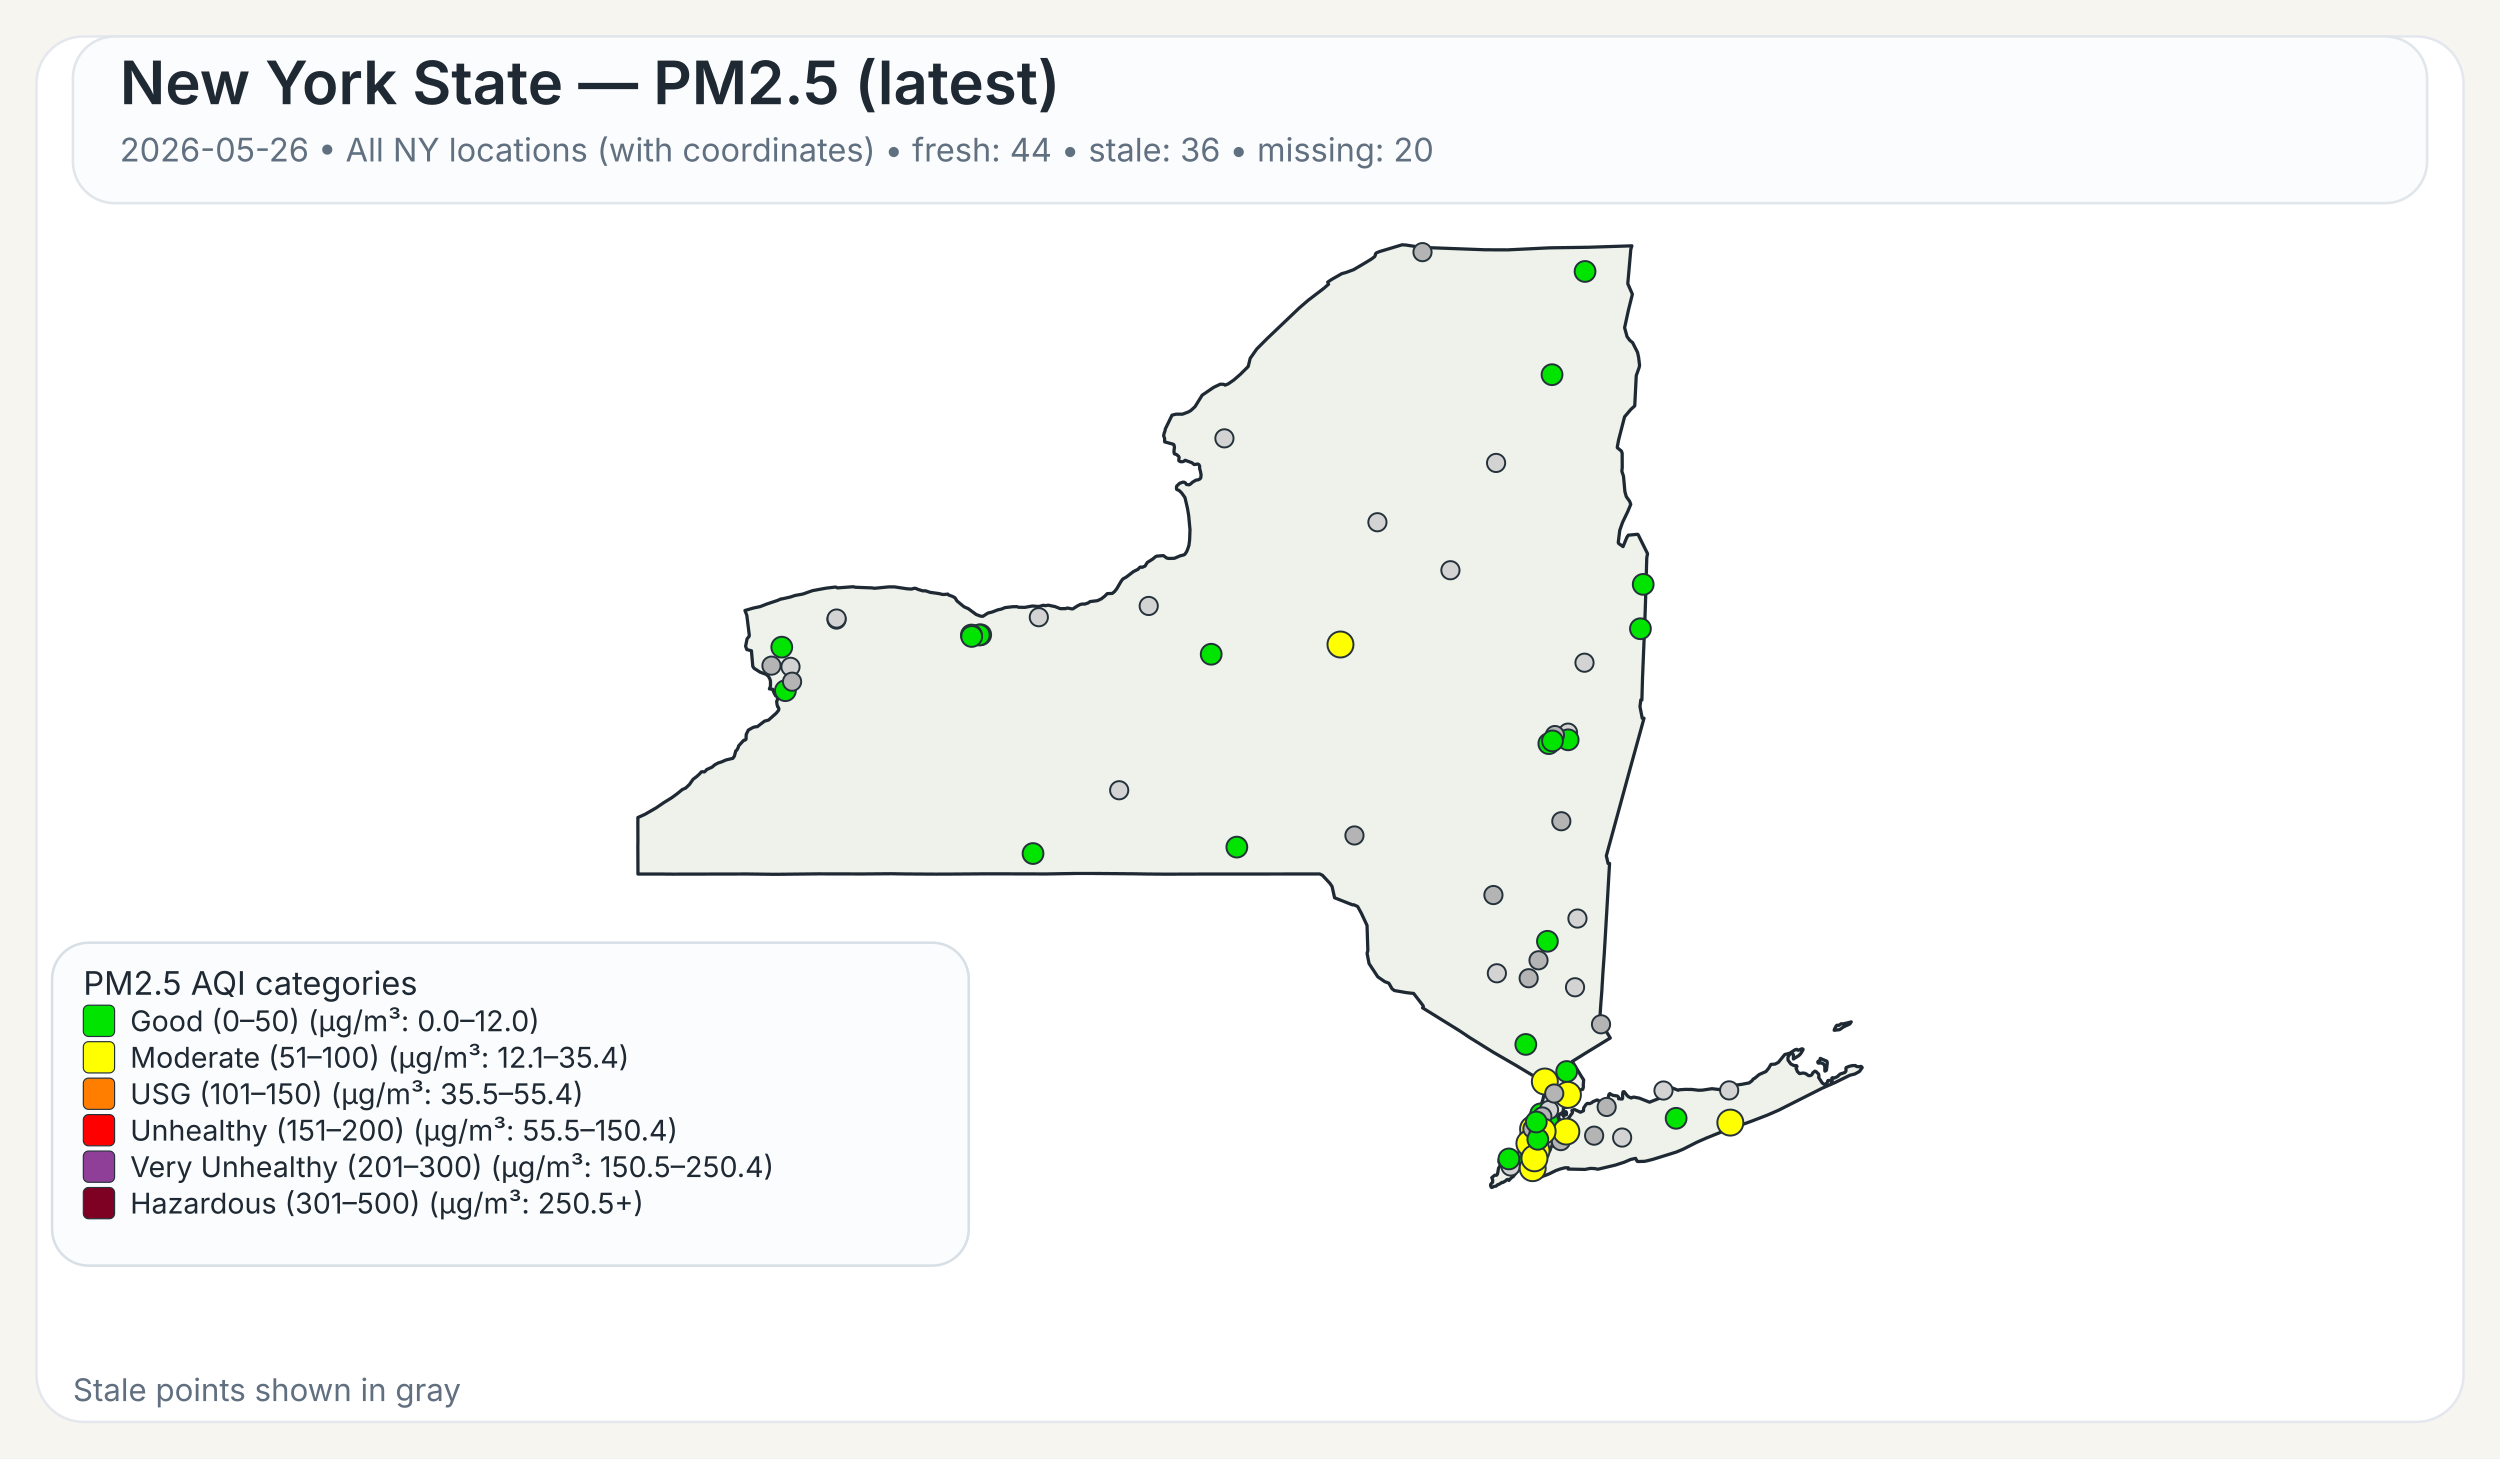
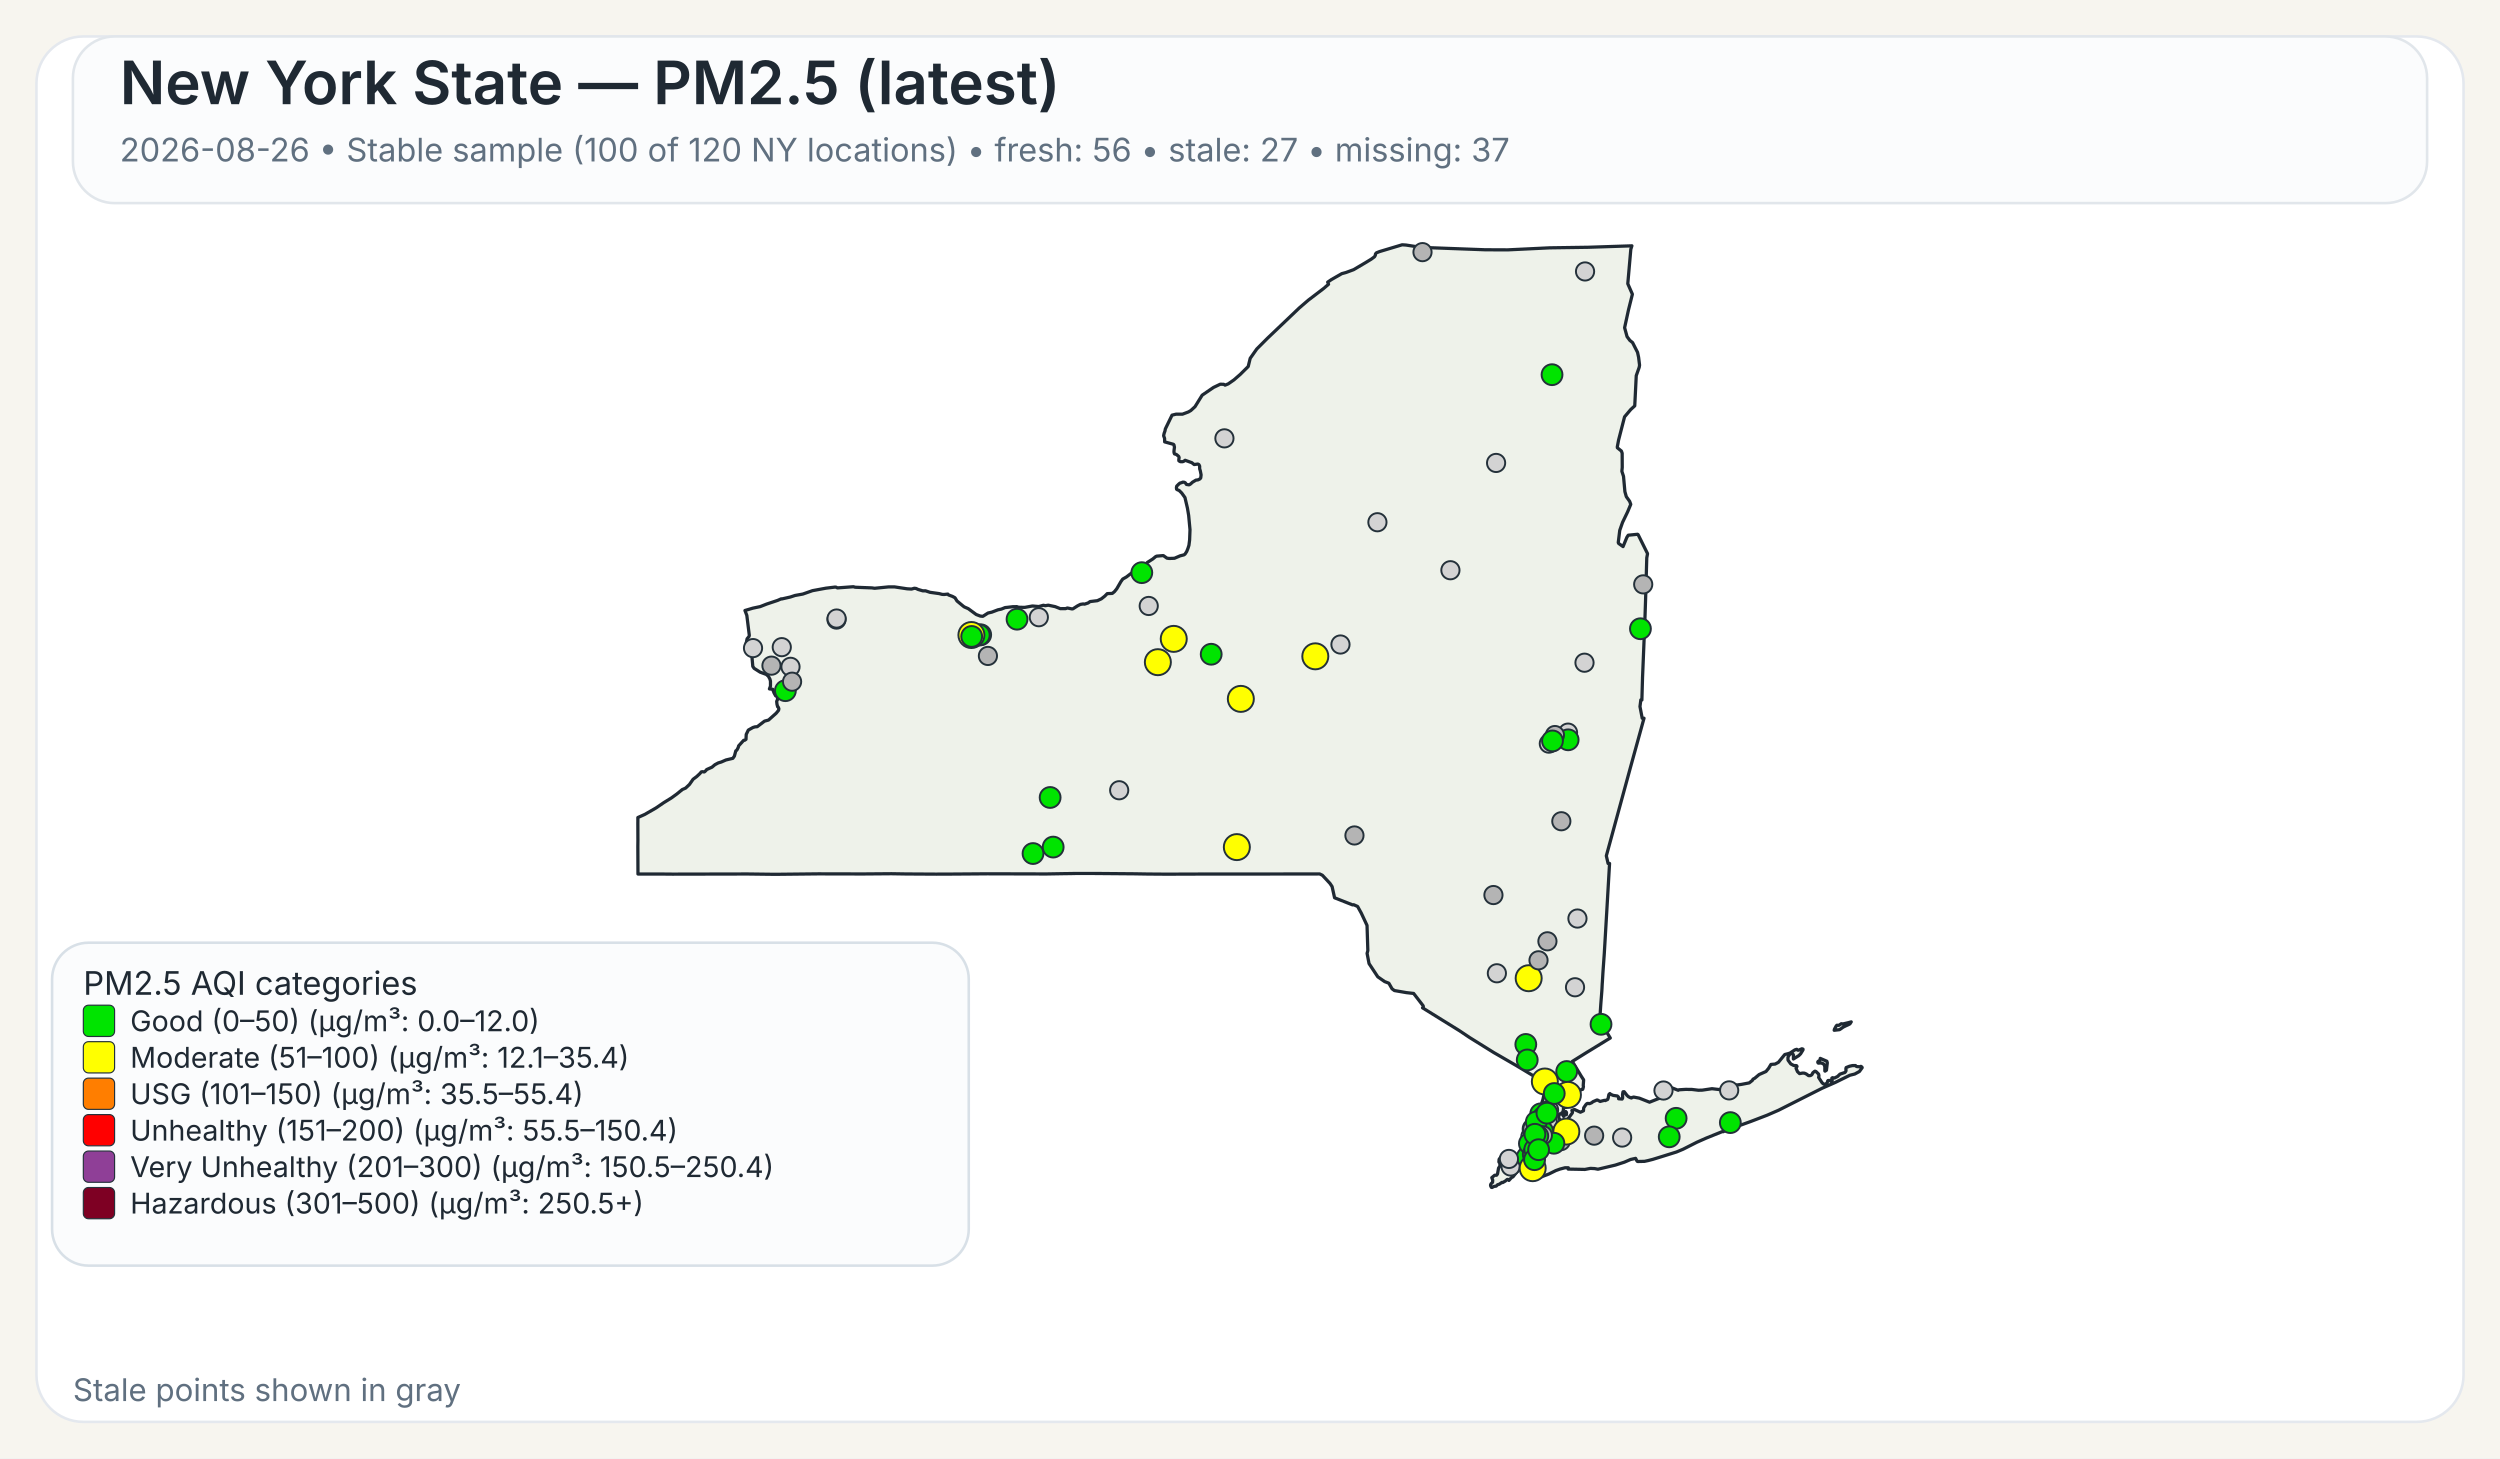
<svg xmlns="http://www.w3.org/2000/svg" width="960" height="560">
  <rect x="0" y="0" width="960" height="560" fill="#F7F5EF" />
  <rect x="14" y="14" width="932" height="532" rx="18" ry="18" fill="#FFFFFF" stroke="#E4E8EE" stroke-width="1" />
  <rect x="28" y="14" width="904" height="64" rx="16" ry="16" fill="#FBFCFD" stroke="#E1E6EB" stroke-width="1" />
  <text x="46" y="40" font-family="Public Sans, Inter, Aptos, Segoe UI, Arial, sans-serif" font-size="23" font-weight="600" fill="#1F2933">New York State — PM2.5 (latest)</text>
-   <text x="46" y="62" font-family="Public Sans, Inter, Aptos, Segoe UI, Arial, sans-serif" font-size="12.5" font-weight="400" fill="#607080">2026-05-26 • All NY locations (with coordinates) • fresh: 44 • stale: 36 • missing: 20</text>
+   <text x="46" y="62" font-family="Public Sans, Inter, Aptos, Segoe UI, Arial, sans-serif" font-size="12.5" font-weight="400" fill="#607080">2026-08-26 • Stable sample (100 of 120 NY locations) • fresh: 56 • stale: 27 • missing: 37</text>
  <path d="M601.06,426.90 L601.23,426.83 L601.48,427.07 L601.55,427.32 L601.50,428.06 L601.28,428.08 L601.08,427.81 L601.04,427.27 L601.06,426.90 Z" fill="#EEF2EA" stroke="#1F2933" stroke-width="1.25" stroke-linejoin="round" />
  <path d="M585.16,439.66 L585.21,439.61 L585.24,439.63 L585.33,439.75 L585.00,440.50 L584.94,440.59 L584.83,440.54 L584.77,440.43 L584.80,440.38 L585.16,439.66 Z" fill="#EEF2EA" stroke="#1F2933" stroke-width="1.25" stroke-linejoin="round" />
  <path d="M579.00,452.87 L578.74,452.93 L578.02,453.54 L577.00,454.12 L576.75,454.04 L575.70,454.75 L575.07,454.93 L574.52,455.48 L573.72,455.58 L572.92,456.00 L572.71,455.95 L572.45,455.50 L572.36,455.05 L572.56,454.57 L573.14,454.01 L573.21,453.18 L572.85,452.21 L573.97,451.28 L574.68,451.28 L575.04,450.81 L575.45,448.53 L575.88,447.92 L575.97,447.53 L575.92,446.38 L575.63,446.32 L575.58,446.12 L575.66,445.16 L576.32,444.30 L576.87,444.03 L577.23,444.07 L577.46,444.30 L578.49,444.56 L580.44,444.30 L582.44,443.79 L583.07,443.83 L583.44,444.38 L583.57,445.77 L584.00,446.72 L584.43,447.38 L584.07,448.20 L583.53,448.95 L582.19,450.36 L580.96,451.93 L580.89,451.88 L580.35,452.27 L579.42,453.28 L579.25,452.99 L579.00,452.87 Z" fill="#EEF2EA" stroke="#1F2933" stroke-width="1.25" stroke-linejoin="round" />
  <path d="M698.65,407.28 L698.89,406.98 L698.98,406.42 L701.51,407.51 L701.69,408.12 L701.35,410.97 L700.83,411.31 L700.74,411.25 L700.74,409.57 L700.38,408.71 L700.19,408.52 L699.35,408.18 L698.24,408.24 L698.08,408.08 L698.02,407.81 L698.15,407.57 L698.65,407.28 Z" fill="#EEF2EA" stroke="#1F2933" stroke-width="1.25" stroke-linejoin="round" />
  <path d="M709.87,392.68 L710.87,392.40 L710.37,393.17 L709.71,393.51 L708.74,393.94 L707.77,394.42 L706.83,395.10 L706.37,395.39 L704.33,395.63 L704.44,395.18 L704.77,394.57 L705.12,393.94 L705.39,393.69 L706.11,393.74 L707.05,393.11 L707.70,393.19 L709.32,392.81 L709.87,392.68 Z" fill="#EEF2EA" stroke="#1F2933" stroke-width="1.25" stroke-linejoin="round" />
  <path d="M601.43,424.75 L601.44,424.82 L601.44,424.87 L601.44,424.97 L601.48,425.16 L601.44,425.24 L601.21,425.31 L600.95,425.08 L600.95,424.92 L601.10,424.88 L601.13,424.65 L601.23,424.58 L601.37,424.64 L601.42,424.70 L601.43,424.75 Z" fill="#EEF2EA" stroke="#1F2933" stroke-width="1.25" stroke-linejoin="round" />
  <path d="M623.05,163.10 L621.53,169.00 L621.04,171.61 L621.07,171.95 L622.62,173.20 L622.91,174.06 L622.94,179.46 L622.80,180.98 L623.43,182.92 L623.96,188.79 L624.50,190.70 L624.50,190.71 L625.79,192.51 L626.21,193.67 L625.60,195.12 L625.01,196.54 L623.06,200.59 L622.75,201.47 L621.98,203.67 L621.41,208.34 L621.56,208.68 L623.25,209.89 L624.72,206.33 L625.25,205.52 L628.84,205.16 L629.06,205.34 L632.45,212.18 L632.66,212.61 L632.36,214.21 L632.03,225.74 L632.03,225.80 L632.02,226.34 L632.00,227.05 L631.90,230.25 L631.64,238.09 L631.03,253.00 L630.74,259.97 L630.73,260.06 L630.73,260.23 L630.48,268.80 L630.08,268.74 L629.75,271.32 L630.61,275.80 L631.30,275.80 L628.80,284.88 L626.09,294.70 L622.63,307.38 L616.83,328.64 L617.50,331.57 L618.07,331.57 L617.02,349.62 L617.02,349.66 L616.71,354.88 L616.28,362.25 L616.04,366.27 L615.53,373.42 L615.30,377.22 L615.29,377.28 L615.29,377.35 L615.28,377.44 L615.28,377.49 L615.27,377.53 L615.19,379.03 L615.19,379.14 L615.18,379.18 L615.18,379.35 L615.17,379.49 L615.12,380.31 L615.09,380.73 L615.08,380.89 L614.72,385.46 L614.66,386.30 L614.29,391.98 L618.35,398.60 L616.75,399.56 L616.45,399.75 L610.52,403.39 L609.46,404.03 L609.01,404.31 L603.77,407.58 L605.77,410.89 L606.19,411.58 L606.62,412.29 L607.18,413.23 L608.08,414.62 L608.12,414.70 L607.96,416.83 L608.04,417.28 L607.81,418.17 L607.68,418.35 L607.54,418.27 L606.73,418.62 L606.42,419.73 L606.23,420.03 L605.55,420.48 L604.13,421.08 L603.54,421.65 L602.05,422.64 L600.59,424.82 L600.46,425.17 L600.38,425.37 L600.34,426.13 L600.15,426.98 L600.19,427.32 L600.39,427.51 L600.54,427.87 L600.54,428.09 L600.53,428.27 L600.60,428.55 L600.51,428.65 L600.44,428.71 L600.35,428.62 L600.18,428.29 L600.01,427.93 L600.10,427.54 L599.94,427.19 L599.85,427.21 L599.64,427.48 L599.51,427.81 L599.07,427.70 L598.72,427.92 L598.55,428.85 L598.57,429.17 L598.77,429.63 L599.21,430.17 L599.64,430.41 L600.31,431.59 L600.59,432.07 L600.90,432.04 L601.36,431.60 L601.36,431.60 L602.21,429.98 L602.19,429.51 L603.74,427.42 L603.84,427.11 L603.60,426.42 L603.67,426.33 L604.61,426.05 L606.88,427.09 L607.17,426.96 L608.05,426.54 L608.14,425.40 L608.93,424.24 L609.36,423.80 L609.77,423.70 L610.33,423.82 L611.26,423.43 L611.66,423.07 L613.16,422.42 L613.38,422.39 L614.46,422.95 L616.17,422.51 L616.43,422.62 L617.32,422.20 L617.49,421.82 L617.52,421.77 L617.81,420.28 L618.19,419.93 L618.22,419.96 L618.50,420.18 L618.60,420.26 L618.84,420.36 L619.48,420.63 L619.66,420.66 L619.90,420.69 L620.59,420.79 L621.03,420.85 L621.08,420.86 L621.49,421.26 L621.50,421.39 L621.55,421.93 L622.90,422.03 L623.09,421.64 L623.06,420.27 L623.21,419.33 L623.28,419.23 L623.69,419.22 L624.78,420.64 L625.29,421.11 L626.07,421.51 L626.50,421.62 L626.59,421.46 L627.35,421.28 L629.51,421.69 L629.51,421.69 L633.42,423.24 L638.19,421.34 L638.36,420.84 L638.45,419.18 L638.68,418.35 L640.49,417.89 L642.20,417.80 L644.45,418.67 L644.65,418.48 L647.29,418.32 L649.72,418.35 L652.18,418.65 L653.70,418.61 L657.40,418.06 L660.48,418.42 L661.32,417.62 L664.03,416.80 L665.53,416.46 L666.97,416.64 L668.73,416.40 L671.71,415.83 L672.90,414.88 L673.16,414.40 L673.82,414.05 L675.50,412.63 L678.13,411.46 L679.12,410.27 L680.04,408.74 L681.66,408.60 L682.91,407.93 L685.34,404.94 L686.69,404.59 L687.35,404.38 L689.21,403.16 L689.94,402.93 L690.28,403.23 L690.57,403.30 L691.93,402.73 L692.35,402.87 L692.38,403.11 L691.44,404.66 L690.75,405.35 L688.66,406.65 L688.68,405.06 L688.30,404.60 L687.92,404.54 L687.60,404.66 L687.09,405.06 L686.58,406.01 L686.59,407.08 L687.65,408.54 L688.81,409.15 L689.85,409.20 L690.06,409.50 L689.68,410.21 L690.24,411.51 L691.03,412.27 L692.17,412.06 L692.88,412.09 L693.59,412.39 L694.51,413.06 L695.19,413.03 L695.62,412.79 L695.84,412.56 L696.12,411.95 L696.83,411.38 L696.98,411.33 L697.37,411.49 L698.35,412.46 L698.48,413.14 L698.35,413.73 L699.60,415.66 L700.04,416.12 L700.44,416.32 L700.84,416.33 L701.58,415.93 L701.76,415.37 L701.81,415.13 L701.99,414.91 L702.86,414.89 L703.07,415.26 L703.12,415.25 L703.24,415.22 L703.45,415.13 L703.57,414.86 L703.45,414.38 L703.43,414.00 L703.70,413.83 L704.39,413.98 L705.62,413.37 L706.56,412.46 L708.48,411.82 L708.83,411.29 L708.88,410.85 L708.80,410.51 L708.92,409.94 L710.19,409.44 L711.31,409.19 L712.51,409.17 L712.73,409.44 L713.09,409.58 L714.27,409.63 L714.58,409.48 L714.99,409.75 L715.07,409.99 L714.02,411.45 L712.24,412.42 L710.34,412.90 L704.77,415.65 L699.71,417.88 L682.98,426.32 L678.57,428.24 L672.42,430.60 L662.20,434.30 L661.73,434.58 L661.49,434.51 L660.84,434.74 L655.19,437.03 L651.62,438.61 L646.31,441.30 L643.78,442.36 L638.41,444.04 L634.66,445.20 L632.83,445.67 L631.47,445.96 L631.32,445.96 L628.83,446.02 L628.63,445.87 L628.07,444.81 L626.15,445.24 L623.74,446.28 L621.85,446.89 L620.27,447.40 L613.61,448.98 L612.34,448.74 L610.73,448.66 L608.60,449.06 L605.36,448.99 L602.17,448.93 L602.19,448.77 L602.25,448.43 L600.97,448.42 L599.39,448.83 L599.07,448.91 L597.43,449.50 L594.79,450.81 L591.48,452.07 L591.48,451.26 L591.59,450.86 L591.41,450.49 L591.24,450.39 L590.88,450.18 L590.56,449.81 L590.00,449.87 L588.10,450.05 L587.46,450.03 L587.05,449.85 L586.87,449.72 L586.81,449.43 L587.15,448.99 L587.21,448.90 L587.49,448.42 L587.39,448.02 L586.94,447.62 L585.63,447.32 L585.23,446.64 L585.06,445.69 L585.31,444.71 L585.45,444.41 L585.68,443.96 L586.50,442.95 L586.37,441.37 L586.22,441.17 L586.16,441.08 L586.11,440.71 L586.29,440.19 L586.49,440.03 L586.59,439.53 L586.42,439.11 L586.13,438.91 L586.77,435.14 L587.04,434.58 L587.53,433.54 L588.00,432.56 L588.37,431.79 L590.66,426.98 L591.27,425.68 L591.55,425.09 L591.55,425.09 L591.90,424.00 L592.36,422.57 L592.47,422.24 L593.89,415.87 L593.37,415.86 L592.83,415.54 L585.14,410.91 L585.14,410.91 L582.09,409.08 L581.83,408.93 L574.90,404.92 L573.64,404.20 L565.84,399.35 L564.27,398.37 L560.37,395.76 L546.26,387.01 L546.57,386.68 L546.49,386.22 L542.83,381.48 L542.63,381.46 L540.06,381.17 L535.45,380.37 L534.54,379.69 L533.32,377.55 L531.70,376.93 L529.06,375.09 L525.71,370.01 L525.14,367.03 L524.96,366.10 L525.25,365.02 L524.94,355.37 L522.72,350.61 L521.32,348.08 L519.78,347.40 L519.41,347.49 L512.48,344.75 L511.52,340.44 L510.72,339.24 L507.79,336.09 L506.74,335.59 L502.43,335.60 L502.18,335.60 L499.75,335.60 L499.39,335.61 L499.35,335.61 L469.83,335.63 L469.66,335.63 L462.36,335.64 L461.30,335.63 L460.85,335.63 L460.00,335.64 L448.21,335.68 L447.85,335.68 L441.17,335.63 L440.91,335.63 L435.49,335.54 L435.46,335.54 L420.14,335.41 L418.99,335.41 L413.90,335.41 L413.83,335.41 L413.52,335.41 L412.93,335.41 L412.60,335.42 L411.23,335.45 L411.22,335.45 L408.74,335.48 L408.73,335.48 L401.77,335.60 L379.14,335.54 L372.91,335.59 L364.59,335.65 L360.26,335.66 L359.71,335.67 L347.88,335.60 L347.87,335.60 L342.30,335.51 L337.43,335.55 L331.40,335.60 L314.24,335.56 L297.70,335.74 L295.08,335.71 L287.13,335.61 L286.61,335.61 L258.23,335.67 L257.47,335.66 L253.93,335.63 L253.07,335.62 L253.07,335.63 L244.98,335.62 L244.93,325.04 L244.95,323.48 L244.96,322.52 L244.95,321.67 L244.95,321.16 L244.95,320.84 L244.93,316.08 L244.94,315.42 L244.94,313.93 L247.57,312.75 L251.88,310.27 L254.93,308.19 L257.77,306.44 L259.87,304.92 L262.02,303.17 L263.28,302.62 L264.74,301.24 L266.14,299.24 L267.54,298.19 L268.72,297.09 L269.32,296.39 L269.90,296.33 L270.33,296.44 L270.54,296.38 L271.04,295.92 L271.36,295.51 L273.40,294.60 L274.52,293.65 L275.81,292.96 L276.98,292.61 L278.76,291.83 L281.41,291.20 L282.01,290.34 L282.12,289.92 L282.55,288.31 L282.75,288.22 L283.00,287.95 L283.49,287.01 L283.63,286.42 L285.57,284.28 L285.90,284.29 L286.46,283.91 L286.55,282.02 L287.35,280.35 L289.13,279.36 L289.89,279.12 L290.78,279.05 L293.57,276.92 L295.12,276.50 L298.07,273.86 L298.97,272.76 L299.09,272.13 L298.79,271.45 L298.62,271.42 L298.36,270.43 L298.24,269.33 L298.55,268.66 L298.61,268.16 L298.25,267.28 L297.85,267.20 L297.24,266.09 L296.70,264.68 L295.46,264.54 L295.86,263.47 L295.86,261.59 L295.66,260.80 L295.08,259.71 L294.94,259.59 L294.28,258.99 L291.89,258.11 L289.57,256.64 L289.07,255.88 L288.57,250.10 L288.55,249.89 L286.78,249.43 L286.31,248.17 L286.88,245.30 L287.63,244.40 L287.73,243.95 L286.78,236.32 L286.06,234.43 L289.07,233.54 L291.93,232.93 L294.37,231.97 L298.62,230.55 L299.99,229.95 L300.12,230.02 L303.47,229.26 L305.29,228.66 L308.28,228.12 L312.00,226.81 L317.17,225.86 L320.65,225.44 L321.03,225.47 L321.59,225.76 L322.04,225.72 L327.70,225.30 L328.39,225.50 L334.82,225.75 L335.83,225.90 L341.09,225.38 L343.51,225.37 L348.32,226.10 L349.98,226.20 L350.03,226.20 L351.12,225.89 L351.79,225.98 L352.52,226.34 L354.31,226.87 L355.38,226.87 L357.13,227.45 L360.63,227.94 L361.77,228.24 L362.50,228.28 L363.98,228.13 L364.17,228.44 L365.74,229.01 L366.72,229.54 L367.48,230.77 L369.92,232.79 L370.31,233.07 L371.82,233.73 L373.38,234.88 L374.86,235.97 L376.42,236.57 L377.42,236.67 L379.40,235.40 L380.84,235.07 L383.21,234.17 L384.54,233.89 L385.93,233.32 L386.27,233.28 L386.83,233.22 L388.90,232.98 L390.48,232.95 L391.11,233.18 L393.48,233.24 L396.46,232.70 L398.89,232.91 L400.66,232.42 L401.43,232.58 L402.53,232.39 L405.18,232.95 L407.17,233.73 L409.20,233.71 L409.87,233.47 L411.66,233.83 L412.03,233.77 L413.80,232.63 L414.88,232.08 L415.91,231.92 L416.48,231.99 L417.81,231.55 L418.60,231.00 L421.39,230.66 L422.92,229.95 L424.23,228.91 L425.18,227.95 L425.69,227.93 L427.12,227.87 L427.93,227.21 L428.83,226.10 L430.44,223.32 L431.14,222.35 L431.96,221.89 L432.55,221.55 L435.18,219.53 L437.03,218.59 L437.61,217.92 L437.98,217.72 L438.51,217.88 L439.70,217.38 L440.56,215.99 L442.64,214.67 L443.82,213.70 L444.23,213.55 L446.72,213.34 L448.11,214.33 L448.97,214.45 L450.99,214.38 L453.20,213.43 L454.63,213.07 L455.05,212.77 L455.69,211.79 L456.17,210.59 L456.55,209.40 L456.81,207.36 L456.96,203.41 L456.73,200.97 L456.44,197.89 L455.97,195.10 L455.02,191.05 L453.78,189.32 L452.78,188.33 L452.13,188.08 L451.81,187.86 L451.74,187.30 L451.84,186.69 L452.22,186.31 L452.64,185.89 L453.10,185.51 L453.80,185.32 L454.18,185.14 L454.70,185.18 L455.13,185.37 L455.61,186.03 L456.63,186.18 L457.19,185.84 L457.91,185.17 L459.24,184.37 L460.00,184.28 L460.73,183.93 L461.08,183.54 L461.22,182.35 L460.90,180.72 L460.70,180.14 L460.66,179.72 L460.67,178.99 L460.38,178.40 L459.97,178.19 L458.56,178.39 L457.66,177.67 L455.09,176.75 L454.57,177.13 L454.12,177.30 L453.65,177.30 L453.29,177.28 L452.94,177.12 L452.67,176.90 L452.67,176.38 L452.79,175.72 L452.62,175.27 L451.89,174.63 L451.54,174.45 L451.01,174.30 L450.87,173.94 L450.80,173.54 L450.84,172.88 L450.99,171.72 L450.78,170.78 L450.56,170.60 L447.23,169.68 L447.20,168.34 L446.83,167.32 L447.02,166.42 L447.35,165.48 L447.50,164.69 L450.06,159.42 L451.61,159.04 L454.05,159.05 L456.36,158.18 L457.28,157.64 L458.88,156.17 L461.63,151.75 L465.96,148.79 L468.59,147.53 L469.94,147.58 L470.43,147.90 L471.65,147.40 L473.83,145.88 L476.29,143.74 L476.97,143.06 L479.31,140.74 L480.08,137.59 L482.60,134.01 L486.70,129.90 L498.91,118.26 L502.36,115.29 L508.27,110.78 L510.16,109.15 L509.83,108.34 L511.28,107.35 L515.25,105.08 L516.86,104.64 L519.80,103.55 L524.26,100.92 L526.51,99.55 L527.81,98.60 L528.14,98.00 L528.16,97.54 L528.55,97.08 L529.76,96.60 L538.43,94.00 L539.92,94.10 L544.47,94.80 L545.84,95.00 L570.26,95.91 L578.85,95.95 L585.96,95.61 L595.04,95.17 L609.91,94.95 L626.65,94.40 L626.23,95.73 L625.68,102.02 L625.07,108.95 L626.84,112.98 L625.33,119.03 L623.85,125.84 L624.79,129.27 L625.53,130.26 L625.83,130.68 L626.91,131.56 L626.91,131.56 L628.81,135.29 L629.22,137.19 L629.59,140.21 L629.45,141.06 L628.32,144.25 L627.83,154.15 L627.74,155.85 L626.19,157.27 L623.83,160.07 L623.05,163.10 Z" fill="#EEF2EA" stroke="#1F2933" stroke-width="1.25" stroke-linejoin="round" />
  <circle cx="574.80" cy="373.74" r="3.50" fill="lightgray" stroke="#24313A" stroke-width="0.75" />
  <circle cx="296.24" cy="255.61" r="3.50" fill="rgb(180,180,180)" stroke="#24313A" stroke-width="0.75" />
  <circle cx="585.91" cy="401.06" r="4.00" fill="#00E400" stroke="#24313A" stroke-width="0.75" />
-   <circle cx="590.67" cy="430.08" r="4.00" fill="#00E400" stroke="#24313A" stroke-width="0.75" />
-   <circle cx="587.01" cy="375.64" r="3.50" fill="rgb(180,180,180)" stroke="#24313A" stroke-width="0.75" />
+   <circle cx="590.67" cy="430.08" r="3.50" fill="lightgray" stroke="#24313A" stroke-width="0.75" />
+   <circle cx="587.01" cy="375.64" r="5.00" fill="#FFFF00" stroke="#24313A" stroke-width="0.75" />
  <circle cx="580.07" cy="447.93" r="3.50" fill="lightgray" stroke="#24313A" stroke-width="0.75" />
  <circle cx="528.93" cy="200.54" r="3.50" fill="lightgray" stroke="#24313A" stroke-width="0.75" />
  <circle cx="622.90" cy="436.82" r="3.50" fill="lightgray" stroke="#24313A" stroke-width="0.75" />
  <circle cx="321.22" cy="237.92" r="3.50" fill="lightgray" stroke="#24313A" stroke-width="0.75" />
  <circle cx="556.96" cy="218.97" r="3.50" fill="lightgray" stroke="#24313A" stroke-width="0.75" />
  <circle cx="574.50" cy="177.77" r="3.50" fill="lightgray" stroke="#24313A" stroke-width="0.75" />
  <circle cx="429.77" cy="303.46" r="3.50" fill="lightgray" stroke="#24313A" stroke-width="0.75" />
-   <circle cx="514.74" cy="247.49" r="5.00" fill="#FFFF00" stroke="#24313A" stroke-width="0.75" />
+   <circle cx="514.74" cy="247.49" r="3.50" fill="lightgray" stroke="#24313A" stroke-width="0.75" />
  <circle cx="470.18" cy="168.33" r="3.50" fill="lightgray" stroke="#24313A" stroke-width="0.75" />
  <circle cx="376.59" cy="243.75" r="4.00" fill="#00E400" stroke="#24313A" stroke-width="0.75" />
  <circle cx="591.63" cy="427.72" r="4.00" fill="#00E400" stroke="#24313A" stroke-width="0.75" />
  <circle cx="593.40" cy="430.37" r="4.00" fill="#00E400" stroke="#24313A" stroke-width="0.75" />
-   <circle cx="593.93" cy="437.51" r="3.50" fill="rgb(180,180,180)" stroke="#24313A" stroke-width="0.75" />
+   <circle cx="593.93" cy="437.51" r="4.00" fill="#00E400" stroke="#24313A" stroke-width="0.75" />
  <circle cx="602.12" cy="281.33" r="3.50" fill="lightgray" stroke="#24313A" stroke-width="0.75" />
  <circle cx="398.91" cy="237.01" r="3.50" fill="lightgray" stroke="#24313A" stroke-width="0.75" />
  <circle cx="598.03" cy="436.67" r="4.00" fill="#00E400" stroke="#24313A" stroke-width="0.75" />
  <circle cx="595.98" cy="143.88" r="4.00" fill="#00E400" stroke="#24313A" stroke-width="0.75" />
  <circle cx="601.61" cy="411.46" r="4.00" fill="#00E400" stroke="#24313A" stroke-width="0.75" />
  <circle cx="608.45" cy="254.48" r="3.50" fill="lightgray" stroke="#24313A" stroke-width="0.75" />
  <circle cx="604.81" cy="379.11" r="3.50" fill="lightgray" stroke="#24313A" stroke-width="0.75" />
  <circle cx="588.51" cy="437.27" r="3.50" fill="rgb(180,180,180)" stroke="#24313A" stroke-width="0.75" />
  <circle cx="465.10" cy="251.23" r="4.00" fill="#00E400" stroke="#24313A" stroke-width="0.75" />
  <circle cx="396.68" cy="327.76" r="4.00" fill="#00E400" stroke="#24313A" stroke-width="0.75" />
  <circle cx="643.63" cy="429.43" r="4.00" fill="#00E400" stroke="#24313A" stroke-width="0.75" />
  <circle cx="586.47" cy="444.33" r="4.00" fill="#00E400" stroke="#24313A" stroke-width="0.75" />
  <circle cx="303.55" cy="256.06" r="3.50" fill="lightgray" stroke="#24313A" stroke-width="0.75" />
  <circle cx="602.17" cy="284.09" r="4.00" fill="#00E400" stroke="#24313A" stroke-width="0.75" />
  <circle cx="301.59" cy="265.22" r="4.00" fill="#00E400" stroke="#24313A" stroke-width="0.75" />
  <circle cx="321.26" cy="237.52" r="3.50" fill="lightgray" stroke="#24313A" stroke-width="0.75" />
  <circle cx="612.15" cy="436.09" r="3.50" fill="rgb(180,180,180)" stroke="#24313A" stroke-width="0.75" />
  <circle cx="587.88" cy="438.53" r="3.50" fill="rgb(180,180,180)" stroke="#24313A" stroke-width="0.75" />
-   <circle cx="591.83" cy="440.12" r="4.00" fill="#00E400" stroke="#24313A" stroke-width="0.75" />
-   <circle cx="594.32" cy="430.48" r="4.00" fill="#00E400" stroke="#24313A" stroke-width="0.75" />
+   <circle cx="591.83" cy="440.12" r="3.50" fill="lightgray" stroke="#24313A" stroke-width="0.75" />
+   <circle cx="594.32" cy="430.48" r="3.50" fill="lightgray" stroke="#24313A" stroke-width="0.75" />
  <circle cx="594.83" cy="426.21" r="3.50" fill="lightgray" stroke="#24313A" stroke-width="0.75" />
  <circle cx="605.74" cy="352.72" r="3.50" fill="lightgray" stroke="#24313A" stroke-width="0.75" />
  <circle cx="664.00" cy="418.71" r="3.50" fill="lightgray" stroke="#24313A" stroke-width="0.75" />
  <circle cx="546.24" cy="96.82" r="3.50" fill="rgb(180,180,180)" stroke="#24313A" stroke-width="0.75" />
  <circle cx="638.78" cy="418.76" r="3.50" fill="lightgray" stroke="#24313A" stroke-width="0.75" />
  <circle cx="304.16" cy="261.77" r="3.50" fill="rgb(180,180,180)" stroke="#24313A" stroke-width="0.75" />
  <circle cx="441.11" cy="232.69" r="3.50" fill="lightgray" stroke="#24313A" stroke-width="0.75" />
-   <circle cx="598.43" cy="436.52" r="3.50" fill="rgb(180,180,180)" stroke="#24313A" stroke-width="0.75" />
+   <circle cx="598.43" cy="436.52" r="4.00" fill="#00E400" stroke="#24313A" stroke-width="0.75" />
  <circle cx="376.03" cy="243.84" r="4.00" fill="#00E400" stroke="#24313A" stroke-width="0.75" />
  <circle cx="592.26" cy="428.72" r="3.50" fill="rgb(180,180,180)" stroke="#24313A" stroke-width="0.75" />
-   <circle cx="579.43" cy="445.03" r="4.00" fill="#00E400" stroke="#24313A" stroke-width="0.75" />
+   <circle cx="579.43" cy="445.03" r="3.50" fill="lightgray" stroke="#24313A" stroke-width="0.75" />
  <circle cx="602.08" cy="420.44" r="5.00" fill="#FFFF00" stroke="#24313A" stroke-width="0.75" />
  <circle cx="590.18" cy="441.64" r="3.50" fill="rgb(180,180,180)" stroke="#24313A" stroke-width="0.75" />
  <circle cx="520.11" cy="320.82" r="3.50" fill="rgb(180,180,180)" stroke="#24313A" stroke-width="0.75" />
  <circle cx="601.48" cy="434.51" r="3.50" fill="rgb(180,180,180)" stroke="#24313A" stroke-width="0.75" />
  <circle cx="598.28" cy="436.62" r="3.50" fill="rgb(180,180,180)" stroke="#24313A" stroke-width="0.75" />
  <circle cx="601.48" cy="434.52" r="3.50" fill="rgb(180,180,180)" stroke="#24313A" stroke-width="0.75" />
-   <circle cx="608.66" cy="104.24" r="4.00" fill="#00E400" stroke="#24313A" stroke-width="0.75" />
-   <circle cx="373.02" cy="243.85" r="4.00" fill="#00E400" stroke="#24313A" stroke-width="0.75" />
-   <circle cx="598.27" cy="436.67" r="3.50" fill="rgb(180,180,180)" stroke="#24313A" stroke-width="0.75" />
-   <circle cx="598.28" cy="436.62" r="3.50" fill="rgb(180,180,180)" stroke="#24313A" stroke-width="0.75" />
-   <circle cx="587.67" cy="436.46" r="4.00" fill="#00E400" stroke="#24313A" stroke-width="0.75" />
+   <circle cx="608.66" cy="104.24" r="3.50" fill="lightgray" stroke="#24313A" stroke-width="0.75" />
+   <circle cx="373.02" cy="243.85" r="5.00" fill="#FFFF00" stroke="#24313A" stroke-width="0.75" />
+   <circle cx="598.27" cy="436.67" r="3.50" fill="lightgray" stroke="#24313A" stroke-width="0.75" />
+   <circle cx="598.28" cy="436.62" r="3.50" fill="lightgray" stroke="#24313A" stroke-width="0.75" />
+   <circle cx="587.67" cy="436.46" r="3.50" fill="lightgray" stroke="#24313A" stroke-width="0.75" />
  <circle cx="590.79" cy="368.76" r="3.50" fill="rgb(180,180,180)" stroke="#24313A" stroke-width="0.75" />
  <circle cx="593.22" cy="415.30" r="5.00" fill="#FFFF00" stroke="#24313A" stroke-width="0.75" />
-   <circle cx="590.92" cy="439.03" r="3.50" fill="rgb(180,180,180)" stroke="#24313A" stroke-width="0.75" />
-   <circle cx="300.20" cy="248.51" r="4.00" fill="#00E400" stroke="#24313A" stroke-width="0.75" />
+   <circle cx="590.92" cy="439.03" r="4.00" fill="#00E400" stroke="#24313A" stroke-width="0.75" />
+   <circle cx="300.20" cy="248.51" r="3.50" fill="lightgray" stroke="#24313A" stroke-width="0.75" />
  <circle cx="588.55" cy="448.58" r="5.00" fill="#FFFF00" stroke="#24313A" stroke-width="0.75" />
-   <circle cx="592.77" cy="438.21" r="3.50" fill="rgb(180,180,180)" stroke="#24313A" stroke-width="0.75" />
+   <circle cx="592.77" cy="438.21" r="3.50" fill="lightgray" stroke="#24313A" stroke-width="0.75" />
  <circle cx="592.77" cy="438.23" r="3.50" fill="rgb(180,180,180)" stroke="#24313A" stroke-width="0.75" />
  <circle cx="592.78" cy="438.21" r="3.50" fill="rgb(180,180,180)" stroke="#24313A" stroke-width="0.75" />
  <circle cx="592.81" cy="438.17" r="3.50" fill="rgb(180,180,180)" stroke="#24313A" stroke-width="0.75" />
  <circle cx="592.70" cy="438.35" r="3.50" fill="rgb(180,180,180)" stroke="#24313A" stroke-width="0.75" />
-   <circle cx="592.76" cy="438.20" r="3.50" fill="rgb(180,180,180)" stroke="#24313A" stroke-width="0.75" />
-   <circle cx="592.66" cy="438.26" r="3.50" fill="rgb(180,180,180)" stroke="#24313A" stroke-width="0.75" />
+   <circle cx="592.76" cy="438.20" r="3.50" fill="lightgray" stroke="#24313A" stroke-width="0.75" />
+   <circle cx="592.66" cy="438.26" r="3.50" fill="lightgray" stroke="#24313A" stroke-width="0.75" />
  <circle cx="599.38" cy="438.19" r="3.50" fill="rgb(180,180,180)" stroke="#24313A" stroke-width="0.75" />
-   <circle cx="474.95" cy="325.29" r="4.00" fill="#00E400" stroke="#24313A" stroke-width="0.75" />
-   <circle cx="588.70" cy="433.55" r="5.00" fill="#FFFF00" stroke="#24313A" stroke-width="0.75" />
+   <circle cx="474.95" cy="325.29" r="5.00" fill="#FFFF00" stroke="#24313A" stroke-width="0.75" />
+   <circle cx="588.70" cy="433.55" r="4.00" fill="#00E400" stroke="#24313A" stroke-width="0.75" />
  <circle cx="601.48" cy="434.52" r="5.00" fill="#FFFF00" stroke="#24313A" stroke-width="0.75" />
  <circle cx="629.93" cy="241.44" r="4.00" fill="#00E400" stroke="#24313A" stroke-width="0.75" />
  <circle cx="599.55" cy="315.36" r="3.50" fill="rgb(180,180,180)" stroke="#24313A" stroke-width="0.75" />
-   <circle cx="588.57" cy="437.98" r="5.00" fill="#FFFF00" stroke="#24313A" stroke-width="0.75" />
+   <circle cx="588.57" cy="437.98" r="3.50" fill="lightgray" stroke="#24313A" stroke-width="0.75" />
  <circle cx="595.75" cy="285.13" r="3.50" fill="rgb(180,180,180)" stroke="#24313A" stroke-width="0.75" />
-   <circle cx="589.13" cy="443.87" r="5.00" fill="#FFFF00" stroke="#24313A" stroke-width="0.75" />
-   <circle cx="594.21" cy="361.46" r="4.00" fill="#00E400" stroke="#24313A" stroke-width="0.75" />
-   <circle cx="614.79" cy="393.33" r="3.50" fill="rgb(180,180,180)" stroke="#24313A" stroke-width="0.75" />
-   <circle cx="664.45" cy="431.08" r="3.50" fill="rgb(180,180,180)" stroke="#24313A" stroke-width="0.75" />
+   <circle cx="589.13" cy="443.87" r="4.00" fill="#00E400" stroke="#24313A" stroke-width="0.75" />
+   <circle cx="594.21" cy="361.46" r="3.50" fill="rgb(180,180,180)" stroke="#24313A" stroke-width="0.75" />
+   <circle cx="614.79" cy="393.33" r="4.00" fill="#00E400" stroke="#24313A" stroke-width="0.75" />
+   <circle cx="664.45" cy="431.08" r="3.50" fill="lightgray" stroke="#24313A" stroke-width="0.75" />
  <circle cx="597.09" cy="282.26" r="3.50" fill="rgb(180,180,180)" stroke="#24313A" stroke-width="0.75" />
  <circle cx="573.48" cy="343.70" r="3.50" fill="rgb(180,180,180)" stroke="#24313A" stroke-width="0.75" />
  <circle cx="373.13" cy="244.40" r="4.00" fill="#00E400" stroke="#24313A" stroke-width="0.75" />
-   <circle cx="590.03" cy="441.87" r="5.00" fill="#FFFF00" stroke="#24313A" stroke-width="0.75" />
-   <circle cx="664.45" cy="431.08" r="5.00" fill="#FFFF00" stroke="#24313A" stroke-width="0.75" />
-   <circle cx="596.83" cy="419.91" r="3.50" fill="rgb(180,180,180)" stroke="#24313A" stroke-width="0.75" />
-   <circle cx="587.29" cy="439.12" r="5.00" fill="#FFFF00" stroke="#24313A" stroke-width="0.75" />
-   <circle cx="589.23" cy="444.79" r="5.00" fill="#FFFF00" stroke="#24313A" stroke-width="0.75" />
+   <circle cx="590.03" cy="441.87" r="4.00" fill="#00E400" stroke="#24313A" stroke-width="0.75" />
+   <circle cx="664.45" cy="431.08" r="4.00" fill="#00E400" stroke="#24313A" stroke-width="0.75" />
+   <circle cx="596.83" cy="419.91" r="4.00" fill="#00E400" stroke="#24313A" stroke-width="0.75" />
+   <circle cx="640.98" cy="436.54" r="4.00" fill="#00E400" stroke="#24313A" stroke-width="0.75" />
+   <circle cx="587.29" cy="439.12" r="4.00" fill="#00E400" stroke="#24313A" stroke-width="0.75" />
+   <circle cx="589.23" cy="444.79" r="4.00" fill="#00E400" stroke="#24313A" stroke-width="0.75" />
  <circle cx="588.46" cy="433.42" r="3.50" fill="rgb(180,180,180)" stroke="#24313A" stroke-width="0.75" />
-   <circle cx="592.37" cy="434.42" r="5.00" fill="#FFFF00" stroke="#24313A" stroke-width="0.75" />
-   <circle cx="594.75" cy="285.55" r="4.00" fill="#00E400" stroke="#24313A" stroke-width="0.75" />
-   <circle cx="630.99" cy="224.40" r="4.00" fill="#00E400" stroke="#24313A" stroke-width="0.75" />
+   <circle cx="592.37" cy="434.42" r="4.00" fill="#00E400" stroke="#24313A" stroke-width="0.75" />
+   <circle cx="594.75" cy="285.55" r="3.50" fill="lightgray" stroke="#24313A" stroke-width="0.75" />
+   <circle cx="630.99" cy="224.40" r="3.50" fill="rgb(180,180,180)" stroke="#24313A" stroke-width="0.75" />
  <circle cx="590.52" cy="437.49" r="4.00" fill="#00E400" stroke="#24313A" stroke-width="0.75" />
-   <circle cx="616.96" cy="425.07" r="3.50" fill="rgb(180,180,180)" stroke="#24313A" stroke-width="0.75" />
  <circle cx="589.94" cy="430.85" r="4.00" fill="#00E400" stroke="#24313A" stroke-width="0.75" />
  <circle cx="596.15" cy="284.52" r="4.00" fill="#00E400" stroke="#24313A" stroke-width="0.75" />
+   <circle cx="588.77" cy="443.25" r="4.00" fill="#00E400" stroke="#24313A" stroke-width="0.75" />
+   <circle cx="596.70" cy="439.01" r="4.00" fill="#00E400" stroke="#24313A" stroke-width="0.75" />
+   <circle cx="390.54" cy="237.77" r="4.00" fill="#00E400" stroke="#24313A" stroke-width="0.75" />
+   <circle cx="589.36" cy="441.38" r="4.00" fill="#00E400" stroke="#24313A" stroke-width="0.75" />
+   <circle cx="450.72" cy="245.33" r="5.00" fill="#FFFF00" stroke="#24313A" stroke-width="0.75" />
+   <circle cx="444.62" cy="254.28" r="5.00" fill="#FFFF00" stroke="#24313A" stroke-width="0.75" />
+   <circle cx="379.36" cy="251.88" r="3.50" fill="rgb(180,180,180)" stroke="#24313A" stroke-width="0.75" />
+   <circle cx="594.02" cy="427.45" r="4.00" fill="#00E400" stroke="#24313A" stroke-width="0.75" />
+   <circle cx="592.46" cy="435.94" r="3.50" fill="rgb(180,180,180)" stroke="#24313A" stroke-width="0.75" />
+   <circle cx="289.16" cy="248.87" r="3.50" fill="lightgray" stroke="#24313A" stroke-width="0.75" />
+   <circle cx="505.08" cy="252.03" r="5.00" fill="#FFFF00" stroke="#24313A" stroke-width="0.75" />
+   <circle cx="590.51" cy="436.23" r="4.00" fill="#00E400" stroke="#24313A" stroke-width="0.75" />
+   <circle cx="589.41" cy="435.56" r="4.00" fill="#00E400" stroke="#24313A" stroke-width="0.75" />
+   <circle cx="438.45" cy="219.90" r="4.00" fill="#00E400" stroke="#24313A" stroke-width="0.75" />
+   <circle cx="589.25" cy="445.32" r="4.00" fill="#00E400" stroke="#24313A" stroke-width="0.75" />
+   <circle cx="590.82" cy="441.48" r="4.00" fill="#00E400" stroke="#24313A" stroke-width="0.75" />
+   <circle cx="476.48" cy="268.37" r="5.00" fill="#FFFF00" stroke="#24313A" stroke-width="0.75" />
+   <circle cx="404.42" cy="325.28" r="4.00" fill="#00E400" stroke="#24313A" stroke-width="0.75" />
+   <circle cx="403.25" cy="306.23" r="4.00" fill="#00E400" stroke="#24313A" stroke-width="0.75" />
+   <circle cx="586.46" cy="407.02" r="4.00" fill="#00E400" stroke="#24313A" stroke-width="0.75" />
  <rect x="20" y="362" width="352" height="124" rx="14" ry="14" fill="#FBFCFD" stroke="#D8E0E7" stroke-width="1" />
  <text x="32" y="382" font-family="Inter, Aptos, Segoe UI, Arial, sans-serif" font-size="12.5" fill="#1F2933">PM2.5 AQI categories</text>
  <rect x="32" y="386" width="12" height="12" rx="2" ry="2" fill="#00E400" stroke="#24313A" stroke-width="0.45" />
  <text x="50" y="396" font-family="Inter, Aptos, Segoe UI, Arial, sans-serif" font-size="11" fill="#1F2933">Good (0–50)  (µg/m³: 0.0–12.0)</text>
  <rect x="32" y="400" width="12" height="12" rx="2" ry="2" fill="#FFFF00" stroke="#24313A" stroke-width="0.45" />
  <text x="50" y="410" font-family="Inter, Aptos, Segoe UI, Arial, sans-serif" font-size="11" fill="#1F2933">Moderate (51–100)  (µg/m³: 12.1–35.4)</text>
  <rect x="32" y="414" width="12" height="12" rx="2" ry="2" fill="#FF7E00" stroke="#24313A" stroke-width="0.45" />
  <text x="50" y="424" font-family="Inter, Aptos, Segoe UI, Arial, sans-serif" font-size="11" fill="#1F2933">USG (101–150)  (µg/m³: 35.5–55.4)</text>
  <rect x="32" y="428" width="12" height="12" rx="2" ry="2" fill="#FF0000" stroke="#24313A" stroke-width="0.45" />
  <text x="50" y="438" font-family="Inter, Aptos, Segoe UI, Arial, sans-serif" font-size="11" fill="#1F2933">Unhealthy (151–200)  (µg/m³: 55.5–150.4)</text>
  <rect x="32" y="442" width="12" height="12" rx="2" ry="2" fill="#8F3F97" stroke="#24313A" stroke-width="0.45" />
  <text x="50" y="452" font-family="Inter, Aptos, Segoe UI, Arial, sans-serif" font-size="11" fill="#1F2933">Very Unhealthy (201–300)  (µg/m³: 150.5–250.4)</text>
  <rect x="32" y="456" width="12" height="12" rx="2" ry="2" fill="#7E0023" stroke="#24313A" stroke-width="0.45" />
  <text x="50" y="466" font-family="Inter, Aptos, Segoe UI, Arial, sans-serif" font-size="11" fill="#1F2933">Hazardous (301–500)  (µg/m³: 250.5+)</text>
  <text x="28" y="538" font-family="Inter, Aptos, Segoe UI, Arial, sans-serif" font-size="12" fill="#607080">Stale points shown in gray</text>
</svg>
